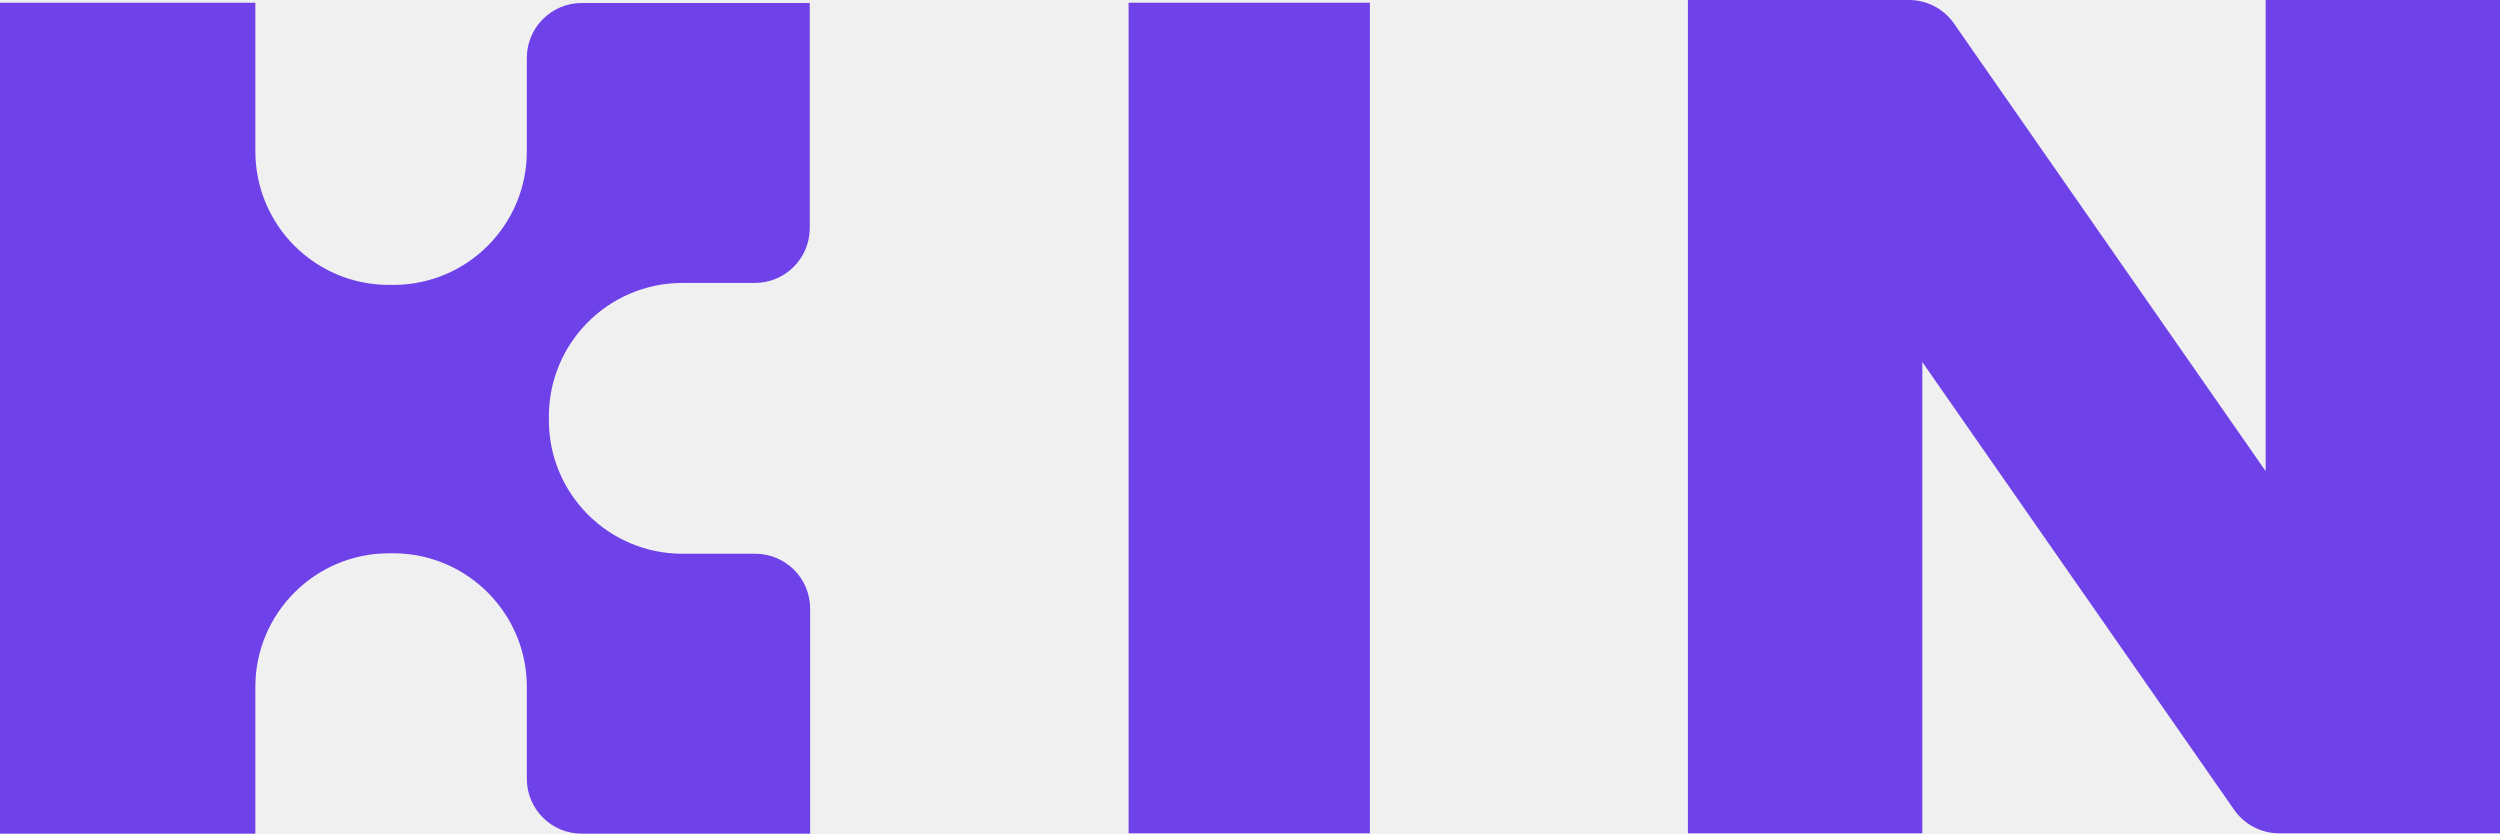
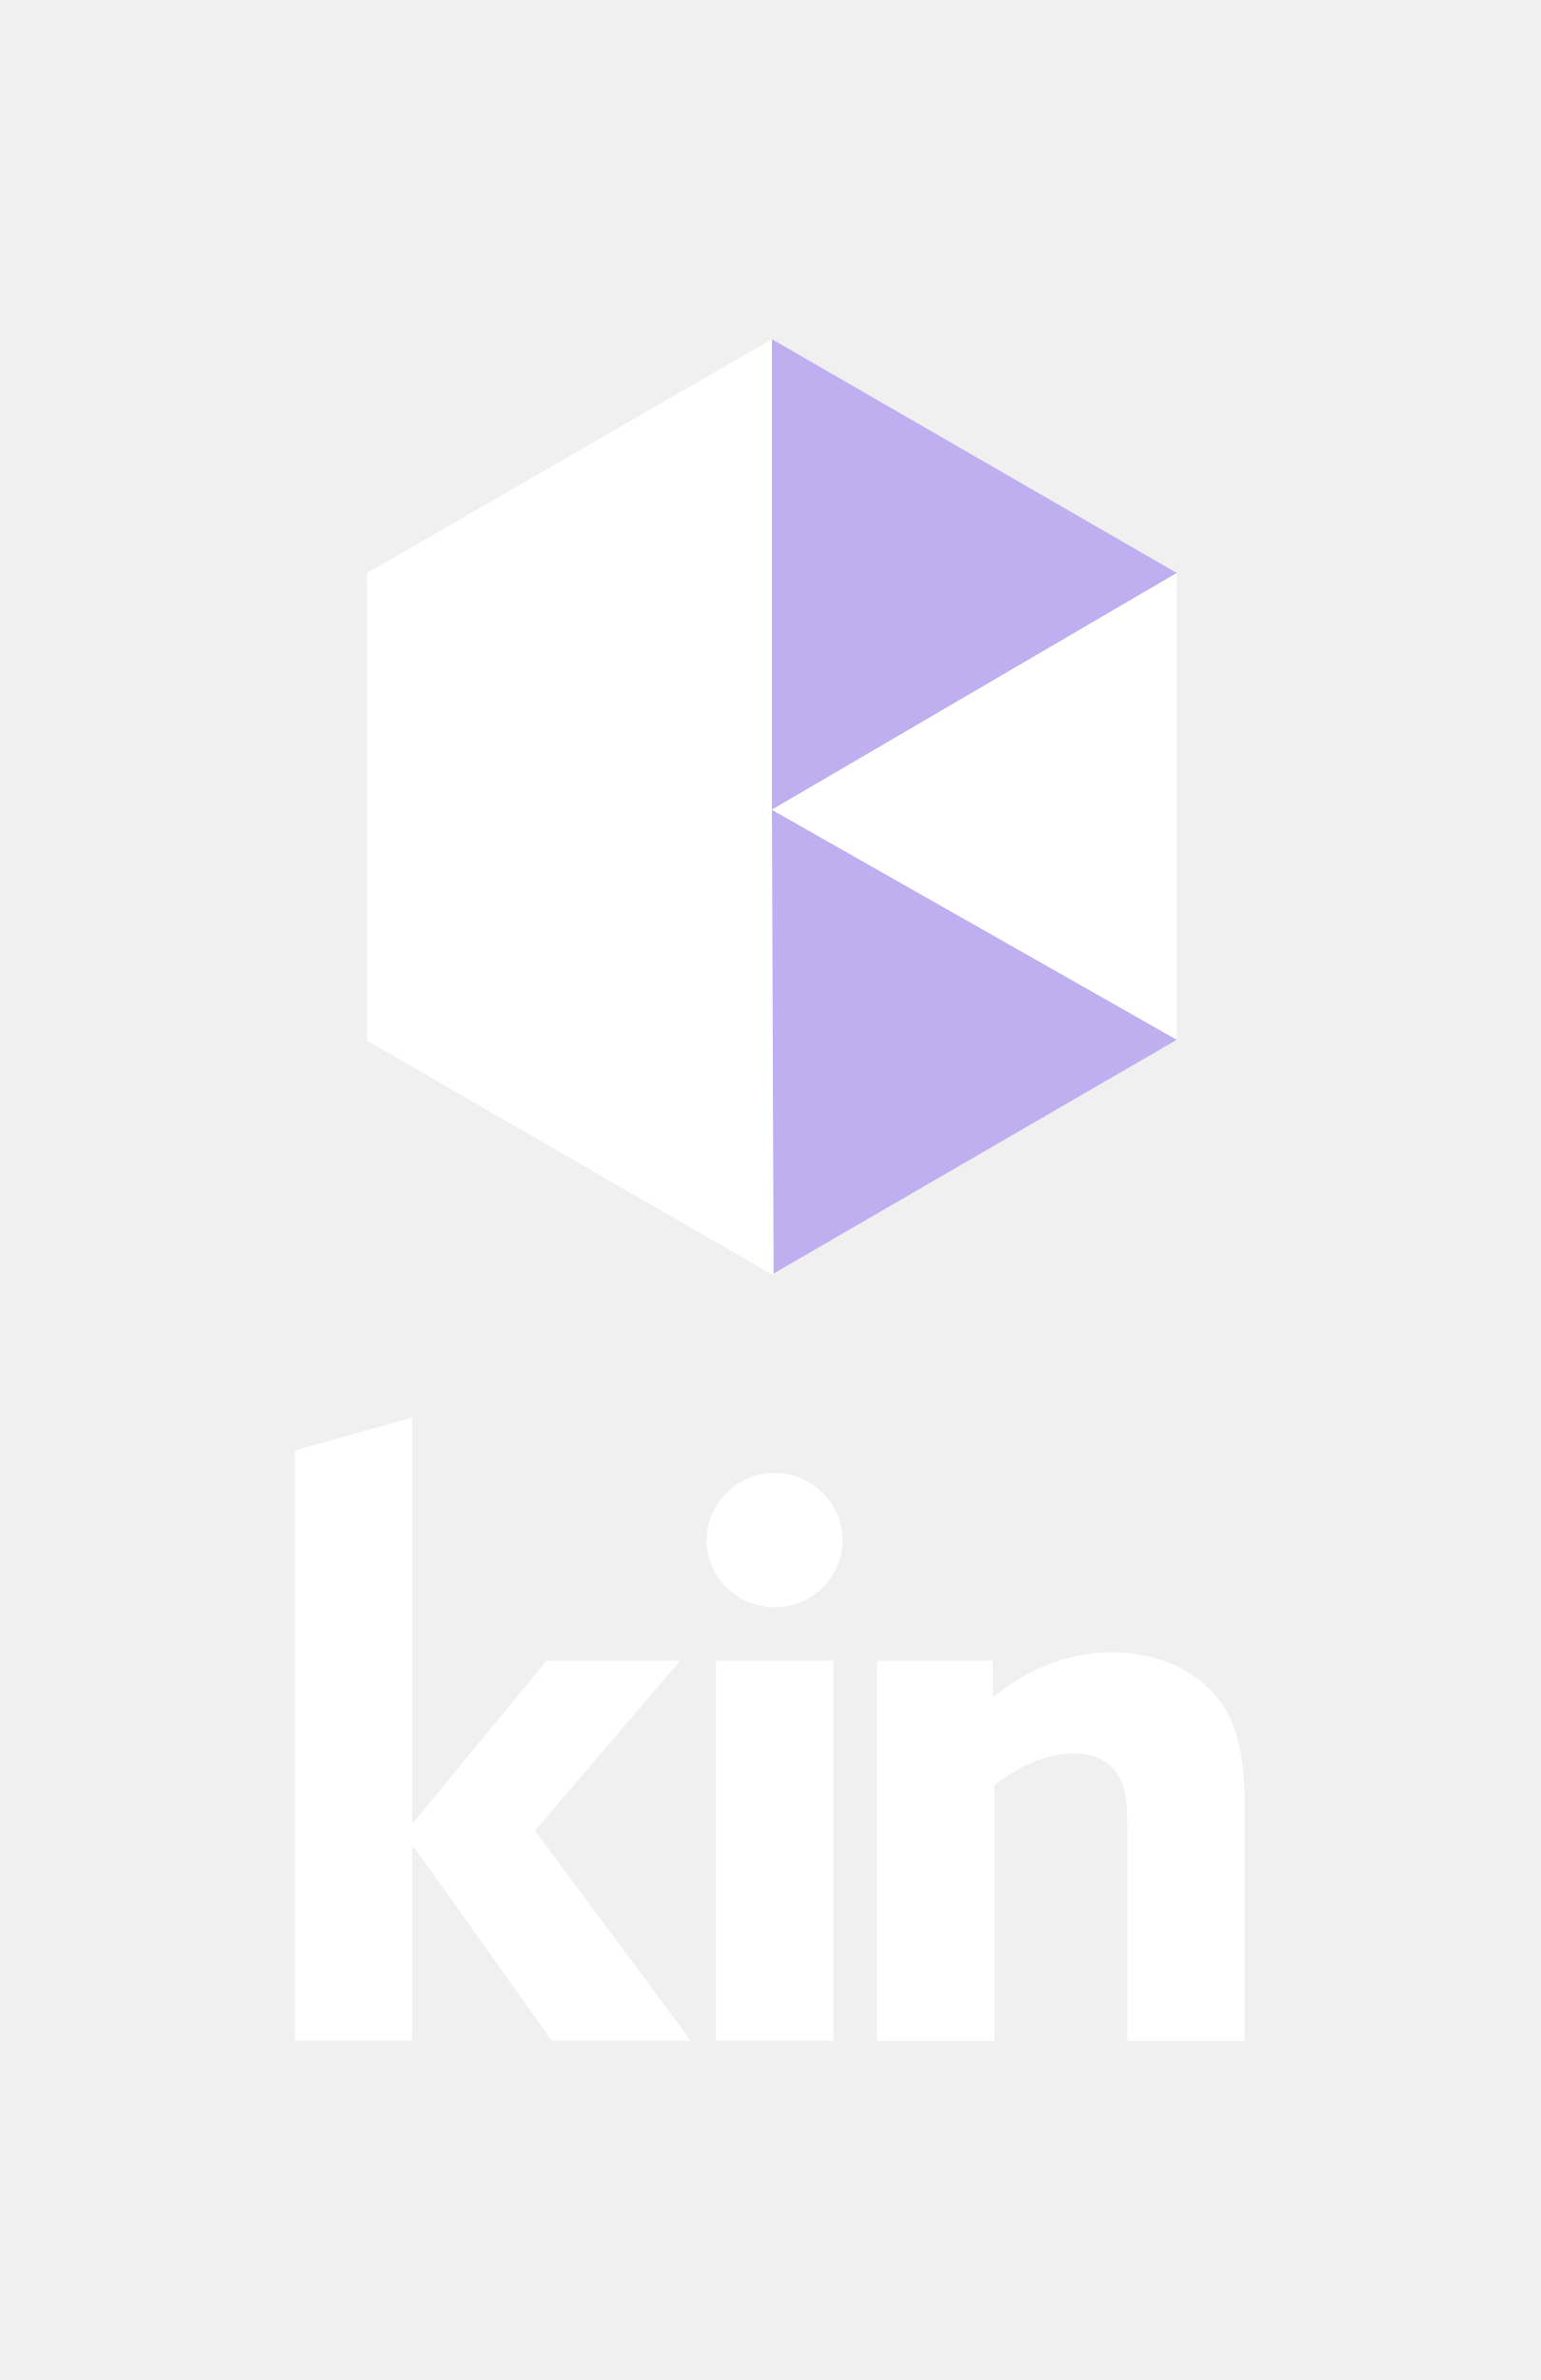
- <svg xmlns="http://www.w3.org/2000/svg" version="1.1" id="Layer_1" x="0px" y="0px" viewBox="0 0 266.59 88.9" style="enable-background:new 0 0 266.59 88.9;" xml:space="preserve">
-   <style type="text/css">
- 	.st0{fill-rule:evenodd;clip-rule:evenodd;fill:#6F41E8;}
- 	.st1{fill:#6F41E8;}
- </style>
+ <svg xmlns="http://www.w3.org/2000/svg" id="a" viewBox="0 0 1348.96 2083.92">
+   <defs>
+     <style>.b{fill:#fff;}.c{fill:#c0aff0;}</style>
+   </defs>
  <g>
-     <path class="st0" d="M58.53,44.3v0.55c0.02,7.84,6.37,14.18,14.21,14.2h7.8c3.23,0,5.85,2.62,5.85,5.85l0,0v24H62.03   c-3.23,0-5.85-2.62-5.85-5.85l0,0v-9.84c-0.02-7.83-6.37-14.18-14.2-14.21h-0.55c-7.83,0.03-14.18,6.38-14.2,14.21V88.9H0V0.29   h27.23v15.88c0.02,7.84,6.36,14.19,14.2,14.21h0.55c7.84-0.02,14.18-6.37,14.2-14.21v-10c0-3.23,2.62-5.85,5.85-5.85l0,0h24.32v24   c0,3.23-2.62,5.85-5.85,5.85l0,0h-7.8C64.91,30.21,58.59,36.51,58.53,44.3z" />
-     <path class="st1" d="M146.08,0.29v88.57h-25.73V0.29H146.08z" />
-     <path class="st0" d="M266.59,0v88.86h-23.55c-1.91,0-3.71-0.94-4.8-2.51l-33.25-47.74v50.25h-25V0h23.57c1.91,0,3.71,0.93,4.8,2.5   l33.24,47.74V0H266.59z" />
+     <path class="b" d="M258.13,1270.13l102.81-28.96v353.64l1.35,.68,116.34-141.37h117.03l-127.17,148.81,136.64,183.99h-121.75l-121.09-169.79-1.35,.68v169.11h-102.81v-516.79Z" />
+     <path class="b" d="M678.36,1289.74c32.47,0,59.52,26.38,59.52,58.85s-27.05,58.85-59.52,58.85-59.53-26.37-59.53-58.85,27.06-58.85,59.53-58.85Zm-51.41,164.38h102.81v332.8h-102.81v-332.8Z" />
+     <path class="b" d="M768.03,1454.12h101.47v30.44l1.35,.68c25.71-20.97,60.89-38.56,102.82-38.56,35.17,0,66.29,12.18,87.26,33.83,20.29,21.64,29.08,50.73,29.08,98.76v207.66h-102.81v-190.75c0-25.03-3.39-37.2-11.5-46.68-8.8-10.14-20.97-14.2-35.18-14.2-26.38,0-51.4,13.52-69.67,27.73v223.9h-102.81v-332.8Z" />
+   </g>
+   <g>
+     <polygon class="c" points="676.03 708.99 676.03 1115.95 1030.65 910.39 676.03 708.99" />
+     <polygon class="c" points="676.03 297 676.03 708.99 1030.65 501.74 676.03 297" />
+     <polygon class="b" points="321.42 501.74 321.42 911.22 676.03 1115.95 677.48 1115.12 676.03 708.99 676.03 297 321.42 501.74" />
+     <polygon class="b" points="1030.65 501.74 676.03 708.99 1030.65 910.39 1030.65 501.74" />
  </g>
</svg>
